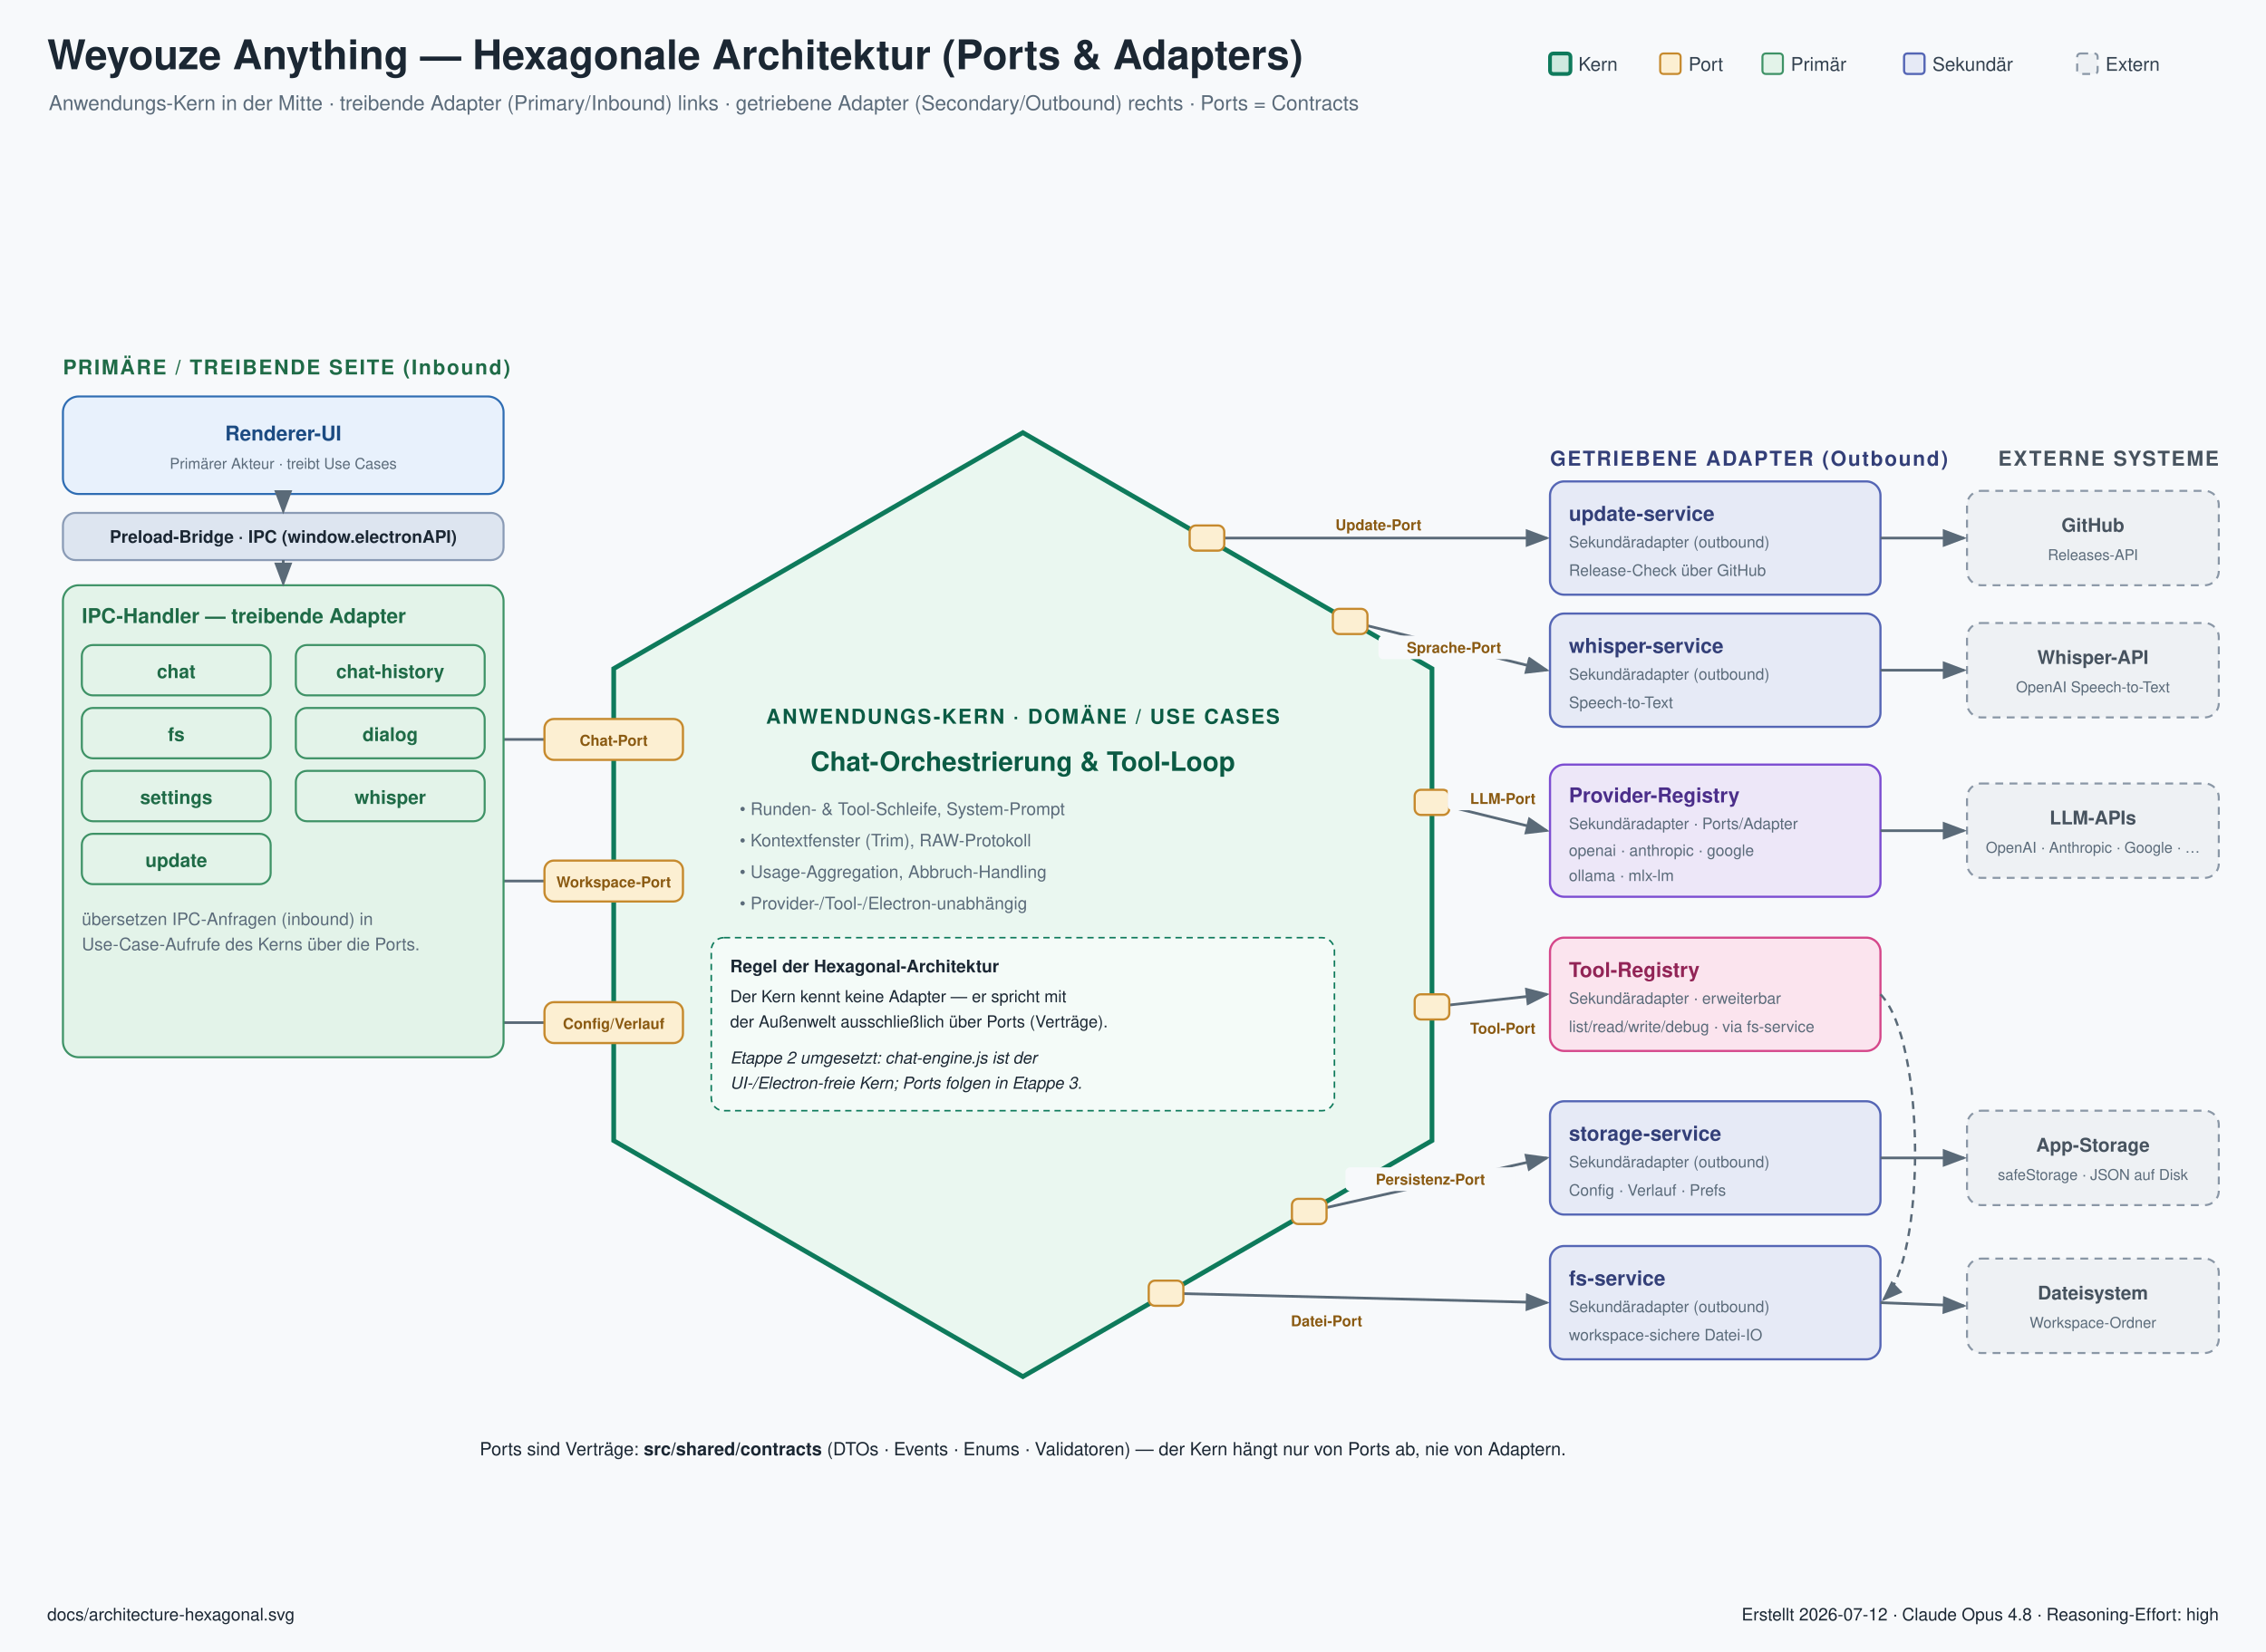
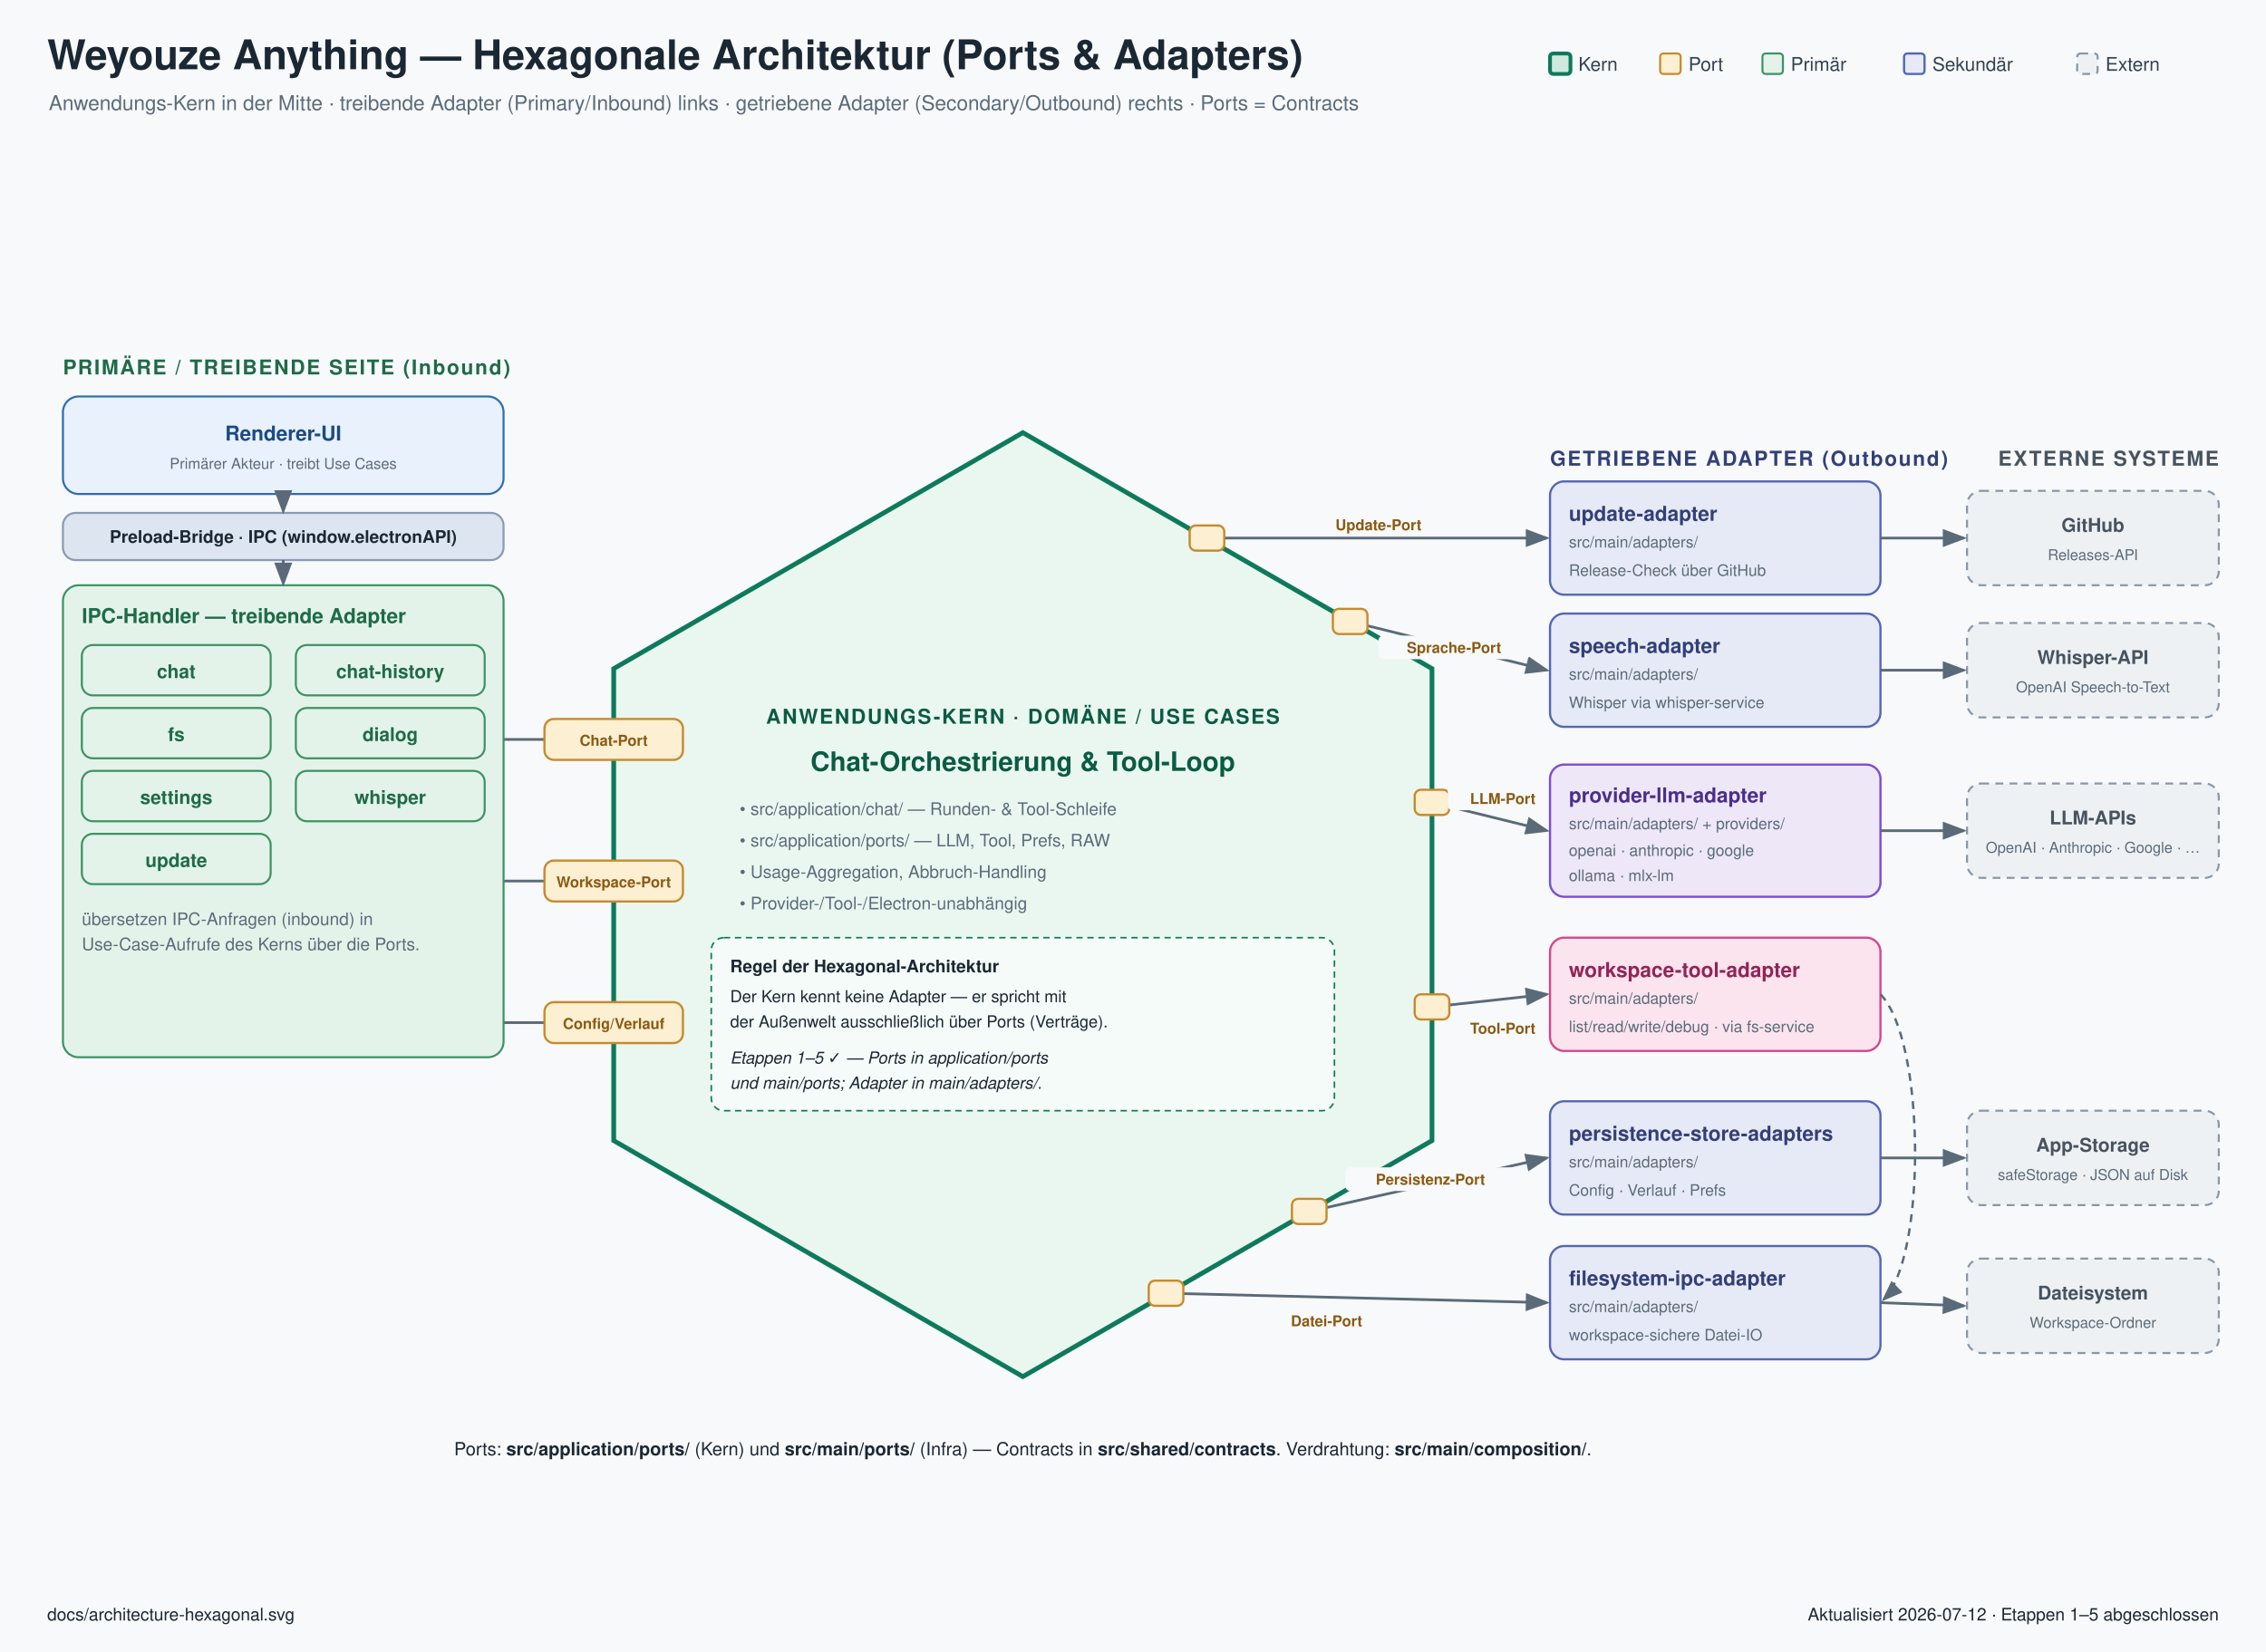
<svg xmlns="http://www.w3.org/2000/svg" viewBox="0 0 1440 1050" width="1440" height="1050" role="img" aria-labelledby="title desc" font-family="'Segoe UI', Helvetica, Arial, sans-serif">
  <defs>
    <marker id="ah" viewBox="0 0 8 6" markerWidth="9" markerHeight="7" refX="7" refY="3" orient="auto-start-reverse">
      <path d="M0,0 L8,3 L0,6 Z" fill="#5a6a78" />
    </marker>
    <style>
      text{fill:#1b2733}
      .t-title{font-size:26px;font-weight:700}
      .t-sub{font-size:13px;fill:#5b6b7a}
      .zlabel{font-size:13px;font-weight:700;letter-spacing:1px}
      .btitle{font-size:13px;font-weight:700}
      .bsub{font-size:10px;fill:#5b6b7a}
      .chip{font-size:12px;font-weight:600;text-anchor:middle}
      .chipsub{font-size:9.5px;fill:#5b6b7a;text-anchor:middle}
      .note{font-size:11px;fill:#5b6b7a}
      .arrlbl{font-size:10px;fill:#47535f;font-weight:600;text-anchor:middle}
      .portlbl{font-size:9.5px;font-weight:700;fill:#8a5a12;text-anchor:middle}
      .legend{font-size:12px;fill:#33414f}
      .tt-ui{fill:#1c4b82}.tt-hand{fill:#1f6b47}.tt-prov{fill:#4b2e8a}
      .tt-tool{fill:#922456}.tt-svc{fill:#333f78}.tt-ext{fill:#47535f}
      .tt-core{fill:#0b5b44}.tt-contract{fill:#8a5a12}
      rect.ui{fill:#e8f1fc;stroke:#2f6db3;stroke-width:1.3}
      rect.hand{fill:#e3f3e9;stroke:#3e9266;stroke-width:1.3}
      rect.prov{fill:#ede7f8;stroke:#7c4dd1;stroke-width:1.4}
      rect.tool{fill:#fbe4ee;stroke:#d5478a;stroke-width:1.4}
      rect.svc{fill:#e6eaf6;stroke:#5566b5;stroke-width:1.4}
      rect.ext{fill:#eef1f4;stroke:#8a97a6;stroke-width:1.3;stroke-dasharray:5 4}
      rect.core{fill:#cfe9df;stroke:#0e7a5b;stroke-width:2.4}
      rect.contract{fill:#fcefd2;stroke:#c68a2e;stroke-width:1.3}
      rect.preload{fill:#dde5f0;stroke:#8a9bb5;stroke-width:1.3}
      rect.port{fill:#fcefd2;stroke:#c68a2e;stroke-width:1.4}
      .flow{stroke:#5a6a78;stroke-width:1.7;fill:none}
      .flow-d{stroke:#5a6a78;stroke-width:1.5;fill:none;stroke-dasharray:5 4}
      .hex{fill:#eaf7f0;stroke:#0e7a5b;stroke-width:3}
    </style>
  </defs>
  <rect x="0" y="0" width="1440" height="1050" fill="#f7f9fb" />
  <text class="t-title" x="30" y="44">Weyouze Anything — Hexagonale Architektur (Ports &amp; Adapters)</text>
  <text class="t-sub" x="31" y="70">Anwendungs-Kern in der Mitte · treibende Adapter (Primary/Inbound) links · getriebene Adapter (Secondary/Outbound) rechts · Ports = Contracts</text>
  <g>
    <rect class="core" x="985" y="34" width="13" height="13" rx="2" />
    <text class="legend" x="1003" y="45">Kern</text>
    <rect class="contract" x="1055" y="34" width="13" height="13" rx="2" />
    <text class="legend" x="1073" y="45">Port</text>
    <rect class="hand" x="1120" y="34" width="13" height="13" rx="2" />
    <text class="legend" x="1138" y="45">Primär</text>
    <rect class="svc" x="1210" y="34" width="13" height="13" rx="2" />
    <text class="legend" x="1228" y="45">Sekundär</text>
    <rect class="ext" x="1320" y="34" width="13" height="13" rx="2" />
    <text class="legend" x="1338" y="45">Extern</text>
  </g>
  <text class="zlabel tt-hand" x="40" y="238">PRIMÄRE / TREIBENDE SEITE (Inbound)</text>
  <text class="zlabel tt-svc" x="985" y="296">GETRIEBENE ADAPTER (Outbound)</text>
  <text class="zlabel tt-ext" x="1410" y="296" text-anchor="end">EXTERNE SYSTEME</text>
  <line class="flow" x1="767" y1="342" x2="983" y2="342" marker-end="url(#ah)" />
  <line class="flow" x1="858" y1="395" x2="983" y2="426" marker-end="url(#ah)" />
  <line class="flow" x1="910" y1="510" x2="983" y2="528" marker-end="url(#ah)" />
  <line class="flow" x1="910" y1="640" x2="983" y2="632" marker-end="url(#ah)" />
  <line class="flow" x1="832" y1="770" x2="983" y2="736" marker-end="url(#ah)" />
  <line class="flow" x1="741" y1="822" x2="983" y2="828" marker-end="url(#ah)" />
  <line class="flow" x1="320" y1="470" x2="442" y2="470" marker-end="url(#ah)" />
  <line class="flow" x1="320" y1="560" x2="442" y2="560" marker-end="url(#ah)" />
  <line class="flow" x1="320" y1="650" x2="442" y2="650" marker-end="url(#ah)" />
  <polygon class="hex" points="650,275 910,425 910,725 650,875 390,725 390,425" />
  <text x="650" y="460" text-anchor="middle" class="zlabel tt-core">ANWENDUNGS-KERN · DOMÄNE / USE CASES</text>
  <text x="650" y="490" text-anchor="middle" font-size="17" font-weight="700" class="tt-core">Chat-Orchestrierung &amp; Tool-Loop</text>
-   <text class="note" x="470" y="518" fill="#204b3d">• Runden- &amp; Tool-Schleife, System-Prompt</text>
-   <text class="note" x="470" y="538" fill="#204b3d">• Kontextfenster (Trim), RAW-Protokoll</text>
+   <text class="note" x="470" y="518" fill="#204b3d">• src/application/chat/ — Runden- &amp; Tool-Schleife</text>
+   <text class="note" x="470" y="538" fill="#204b3d">• src/application/ports/ — LLM, Tool, Prefs, RAW</text>
  <text class="note" x="470" y="558" fill="#204b3d">• Usage-Aggregation, Abbruch-Handling</text>
  <text class="note" x="470" y="578" fill="#204b3d">• Provider-/Tool-/Electron-unabhängig</text>
  <rect x="452" y="596" width="396" height="110" rx="8" fill="#f4fbf8" stroke="#0e7a5b" stroke-width="1" stroke-dasharray="4 3" />
  <text x="464" y="618" font-size="11" font-weight="700" fill="#0b5b44">Regel der Hexagonal-Architektur</text>
  <text x="464" y="637" font-size="10.5" fill="#356b58">Der Kern kennt keine Adapter — er spricht mit</text>
  <text x="464" y="653" font-size="10.5" fill="#356b58">der Außenwelt ausschließlich über Ports (Verträge).</text>
-   <text x="464" y="676" font-size="10.5" font-style="italic" fill="#0b5b44">Etappe 2 umgesetzt: chat-engine.js ist der</text>
-   <text x="464" y="692" font-size="10.5" font-style="italic" fill="#0b5b44">UI-/Electron-freie Kern; Ports folgen in Etappe 3.</text>
+   <text x="464" y="676" font-size="10.5" font-style="italic" fill="#0b5b44">Etappen 1–5 ✓ — Ports in application/ports</text>
+   <text x="464" y="692" font-size="10.5" font-style="italic" fill="#0b5b44">und main/ports; Adapter in main/adapters/.</text>
  <rect class="port" x="346" y="457" width="88" height="26" rx="6" />
  <text class="portlbl" x="390" y="474">Chat-Port</text>
  <rect class="port" x="346" y="547" width="88" height="26" rx="6" />
  <text class="portlbl" x="390" y="564">Workspace-Port</text>
  <rect class="port" x="346" y="637" width="88" height="26" rx="6" />
  <text class="portlbl" x="390" y="654">Config/Verlauf</text>
  <rect class="port" x="756" y="334" width="22" height="16" rx="4" />
  <rect class="port" x="847" y="387" width="22" height="16" rx="4" />
  <rect class="port" x="899" y="502" width="22" height="16" rx="4" />
  <rect class="port" x="899" y="632" width="22" height="16" rx="4" />
  <rect class="port" x="821" y="762" width="22" height="16" rx="4" />
  <rect class="port" x="730" y="814" width="22" height="16" rx="4" />
  <g>
    <rect x="828" y="326" width="96" height="15" rx="3" fill="#f7f9fb" />
    <text class="portlbl" x="876" y="337">Update-Port</text>
    <rect x="876" y="404" width="96" height="15" rx="3" fill="#f7f9fb" />
    <text class="portlbl" x="924" y="415">Sprache-Port</text>
    <rect x="920" y="500" width="70" height="15" rx="3" fill="#f7f9fb" />
    <text class="portlbl" x="955" y="511">LLM-Port</text>
    <rect x="920" y="646" width="70" height="15" rx="3" fill="#f7f9fb" />
    <text class="portlbl" x="955" y="657">Tool-Port</text>
    <rect x="855" y="742" width="108" height="15" rx="3" fill="#f7f9fb" />
    <text class="portlbl" x="909" y="753">Persistenz-Port</text>
    <rect x="800" y="832" width="86" height="15" rx="3" fill="#f7f9fb" />
    <text class="portlbl" x="843" y="843">Datei-Port</text>
  </g>
  <rect class="ui" x="40" y="252" width="280" height="62" rx="10" />
  <text class="btitle tt-ui" x="180" y="280" text-anchor="middle">Renderer-UI</text>
  <text class="chipsub" x="180" y="298">Primärer Akteur · treibt Use Cases</text>
  <rect class="preload" x="40" y="326" width="280" height="30" rx="8" />
  <text x="180" y="345" text-anchor="middle" font-size="11" font-weight="600" fill="#1e2b3d">Preload-Bridge · IPC (window.electronAPI)</text>
  <rect class="hand" x="40" y="372" width="280" height="300" rx="10" fill="#eef7f1" />
  <text class="btitle tt-hand" x="52" y="396">IPC-Handler — treibende Adapter</text>
  <g>
    <rect class="hand" x="52" y="410" width="120" height="32" rx="7" />
    <text class="chip tt-hand" x="112" y="431">chat</text>
    <rect class="hand" x="188" y="410" width="120" height="32" rx="7" />
    <text class="chip tt-hand" x="248" y="431">chat-history</text>
    <rect class="hand" x="52" y="450" width="120" height="32" rx="7" />
    <text class="chip tt-hand" x="112" y="471">fs</text>
    <rect class="hand" x="188" y="450" width="120" height="32" rx="7" />
    <text class="chip tt-hand" x="248" y="471">dialog</text>
    <rect class="hand" x="52" y="490" width="120" height="32" rx="7" />
    <text class="chip tt-hand" x="112" y="511">settings</text>
    <rect class="hand" x="188" y="490" width="120" height="32" rx="7" />
    <text class="chip tt-hand" x="248" y="511">whisper</text>
    <rect class="hand" x="52" y="530" width="120" height="32" rx="7" />
    <text class="chip tt-hand" x="112" y="551">update</text>
  </g>
  <text class="note" x="52" y="588">übersetzen IPC-Anfragen (inbound) in</text>
  <text class="note" x="52" y="604">Use-Case-Aufrufe des Kerns über die Ports.</text>
  <line class="flow" x1="180" y1="314" x2="180" y2="325" marker-end="url(#ah)" />
  <line class="flow" x1="180" y1="356" x2="180" y2="371" marker-end="url(#ah)" />
  <rect class="svc" x="985" y="306" width="210" height="72" rx="9" />
-   <text class="btitle tt-svc" x="997" y="331">update-service</text>
-   <text class="bsub" x="997" y="348">Sekundäradapter (outbound)</text>
+   <text class="btitle tt-svc" x="997" y="331">update-adapter</text>
+   <text class="bsub" x="997" y="348">src/main/adapters/</text>
  <text class="bsub" x="997" y="366">Release-Check über GitHub</text>
  <rect class="svc" x="985" y="390" width="210" height="72" rx="9" />
-   <text class="btitle tt-svc" x="997" y="415">whisper-service</text>
-   <text class="bsub" x="997" y="432">Sekundäradapter (outbound)</text>
-   <text class="bsub" x="997" y="450">Speech-to-Text</text>
+   <text class="btitle tt-svc" x="997" y="415">speech-adapter</text>
+   <text class="bsub" x="997" y="432">src/main/adapters/</text>
+   <text class="bsub" x="997" y="450">Whisper via whisper-service</text>
  <rect class="prov" x="985" y="486" width="210" height="84" rx="9" />
-   <text class="btitle tt-prov" x="997" y="510">Provider-Registry</text>
-   <text class="bsub" x="997" y="527">Sekundäradapter · Ports/Adapter</text>
+   <text class="btitle tt-prov" x="997" y="510">provider-llm-adapter</text>
+   <text class="bsub" x="997" y="527">src/main/adapters/ + providers/</text>
  <text class="bsub" x="997" y="544">openai · anthropic · google</text>
  <text class="bsub" x="997" y="560">ollama · mlx-lm</text>
  <rect class="tool" x="985" y="596" width="210" height="72" rx="9" />
-   <text class="btitle tt-tool" x="997" y="621">Tool-Registry</text>
-   <text class="bsub" x="997" y="638">Sekundäradapter · erweiterbar</text>
+   <text class="btitle tt-tool" x="997" y="621">workspace-tool-adapter</text>
+   <text class="bsub" x="997" y="638">src/main/adapters/</text>
  <text class="bsub" x="997" y="656">list/read/write/debug · via fs-service</text>
  <rect class="svc" x="985" y="700" width="210" height="72" rx="9" />
-   <text class="btitle tt-svc" x="997" y="725">storage-service</text>
-   <text class="bsub" x="997" y="742">Sekundäradapter (outbound)</text>
+   <text class="btitle tt-svc" x="997" y="725">persistence-store-adapters</text>
+   <text class="bsub" x="997" y="742">src/main/adapters/</text>
  <text class="bsub" x="997" y="760">Config · Verlauf · Prefs</text>
  <rect class="svc" x="985" y="792" width="210" height="72" rx="9" />
-   <text class="btitle tt-svc" x="997" y="817">fs-service</text>
-   <text class="bsub" x="997" y="834">Sekundäradapter (outbound)</text>
+   <text class="btitle tt-svc" x="997" y="817">filesystem-ipc-adapter</text>
+   <text class="bsub" x="997" y="834">src/main/adapters/</text>
  <text class="bsub" x="997" y="852">workspace-sichere Datei-IO</text>
  <path class="flow-d" d="M1195,632 C1224,662 1224,800 1197,826" marker-end="url(#ah)" />
  <rect class="ext" x="1250" y="312" width="160" height="60" rx="9" />
  <text class="chip tt-ext" x="1330" y="338">GitHub</text>
  <text class="chipsub" x="1330" y="356">Releases-API</text>
  <rect class="ext" x="1250" y="396" width="160" height="60" rx="9" />
  <text class="chip tt-ext" x="1330" y="422">Whisper-API</text>
  <text class="chipsub" x="1330" y="440">OpenAI Speech-to-Text</text>
  <rect class="ext" x="1250" y="498" width="160" height="60" rx="9" />
  <text class="chip tt-ext" x="1330" y="524">LLM-APIs</text>
  <text class="chipsub" x="1330" y="542">OpenAI · Anthropic · Google · …</text>
  <rect class="ext" x="1250" y="706" width="160" height="60" rx="9" />
  <text class="chip tt-ext" x="1330" y="732">App-Storage</text>
  <text class="chipsub" x="1330" y="750">safeStorage · JSON auf Disk</text>
  <rect class="ext" x="1250" y="800" width="160" height="60" rx="9" />
  <text class="chip tt-ext" x="1330" y="826">Dateisystem</text>
  <text class="chipsub" x="1330" y="844">Workspace-Ordner</text>
  <line class="flow" x1="1195" y1="342" x2="1248" y2="342" marker-end="url(#ah)" />
  <line class="flow" x1="1195" y1="426" x2="1248" y2="426" marker-end="url(#ah)" />
  <line class="flow" x1="1195" y1="528" x2="1248" y2="528" marker-end="url(#ah)" />
  <line class="flow" x1="1195" y1="736" x2="1248" y2="736" marker-end="url(#ah)" />
  <line class="flow" x1="1195" y1="828" x2="1248" y2="830" marker-end="url(#ah)" />
-   <text x="650" y="925" text-anchor="middle" font-size="11.5" fill="#8a5a12">Ports sind Verträge: <tspan font-weight="700">src/shared/contracts</tspan> (DTOs · Events · Enums · Validatoren) — der Kern hängt nur von Ports ab, nie von Adaptern.</text>
+   <text x="650" y="925" text-anchor="middle" font-size="11.5" fill="#8a5a12">Ports: <tspan font-weight="700">src/application/ports/</tspan> (Kern) und <tspan font-weight="700">src/main/ports/</tspan> (Infra) — Contracts in <tspan font-weight="700">src/shared/contracts</tspan>. Verdrahtung: <tspan font-weight="700">src/main/composition/</tspan>.</text>
  <text x="30" y="1030" font-size="11" fill="#8a97a6">docs/architecture-hexagonal.svg</text>
-   <text x="1410" y="1030" text-anchor="end" font-size="11" fill="#8a97a6">Erstellt 2026-07-12 · Claude Opus 4.8 · Reasoning-Effort: high</text>
+   <text x="1410" y="1030" text-anchor="end" font-size="11" fill="#8a97a6">Aktualisiert 2026-07-12 · Etappen 1–5 abgeschlossen</text>
</svg>
